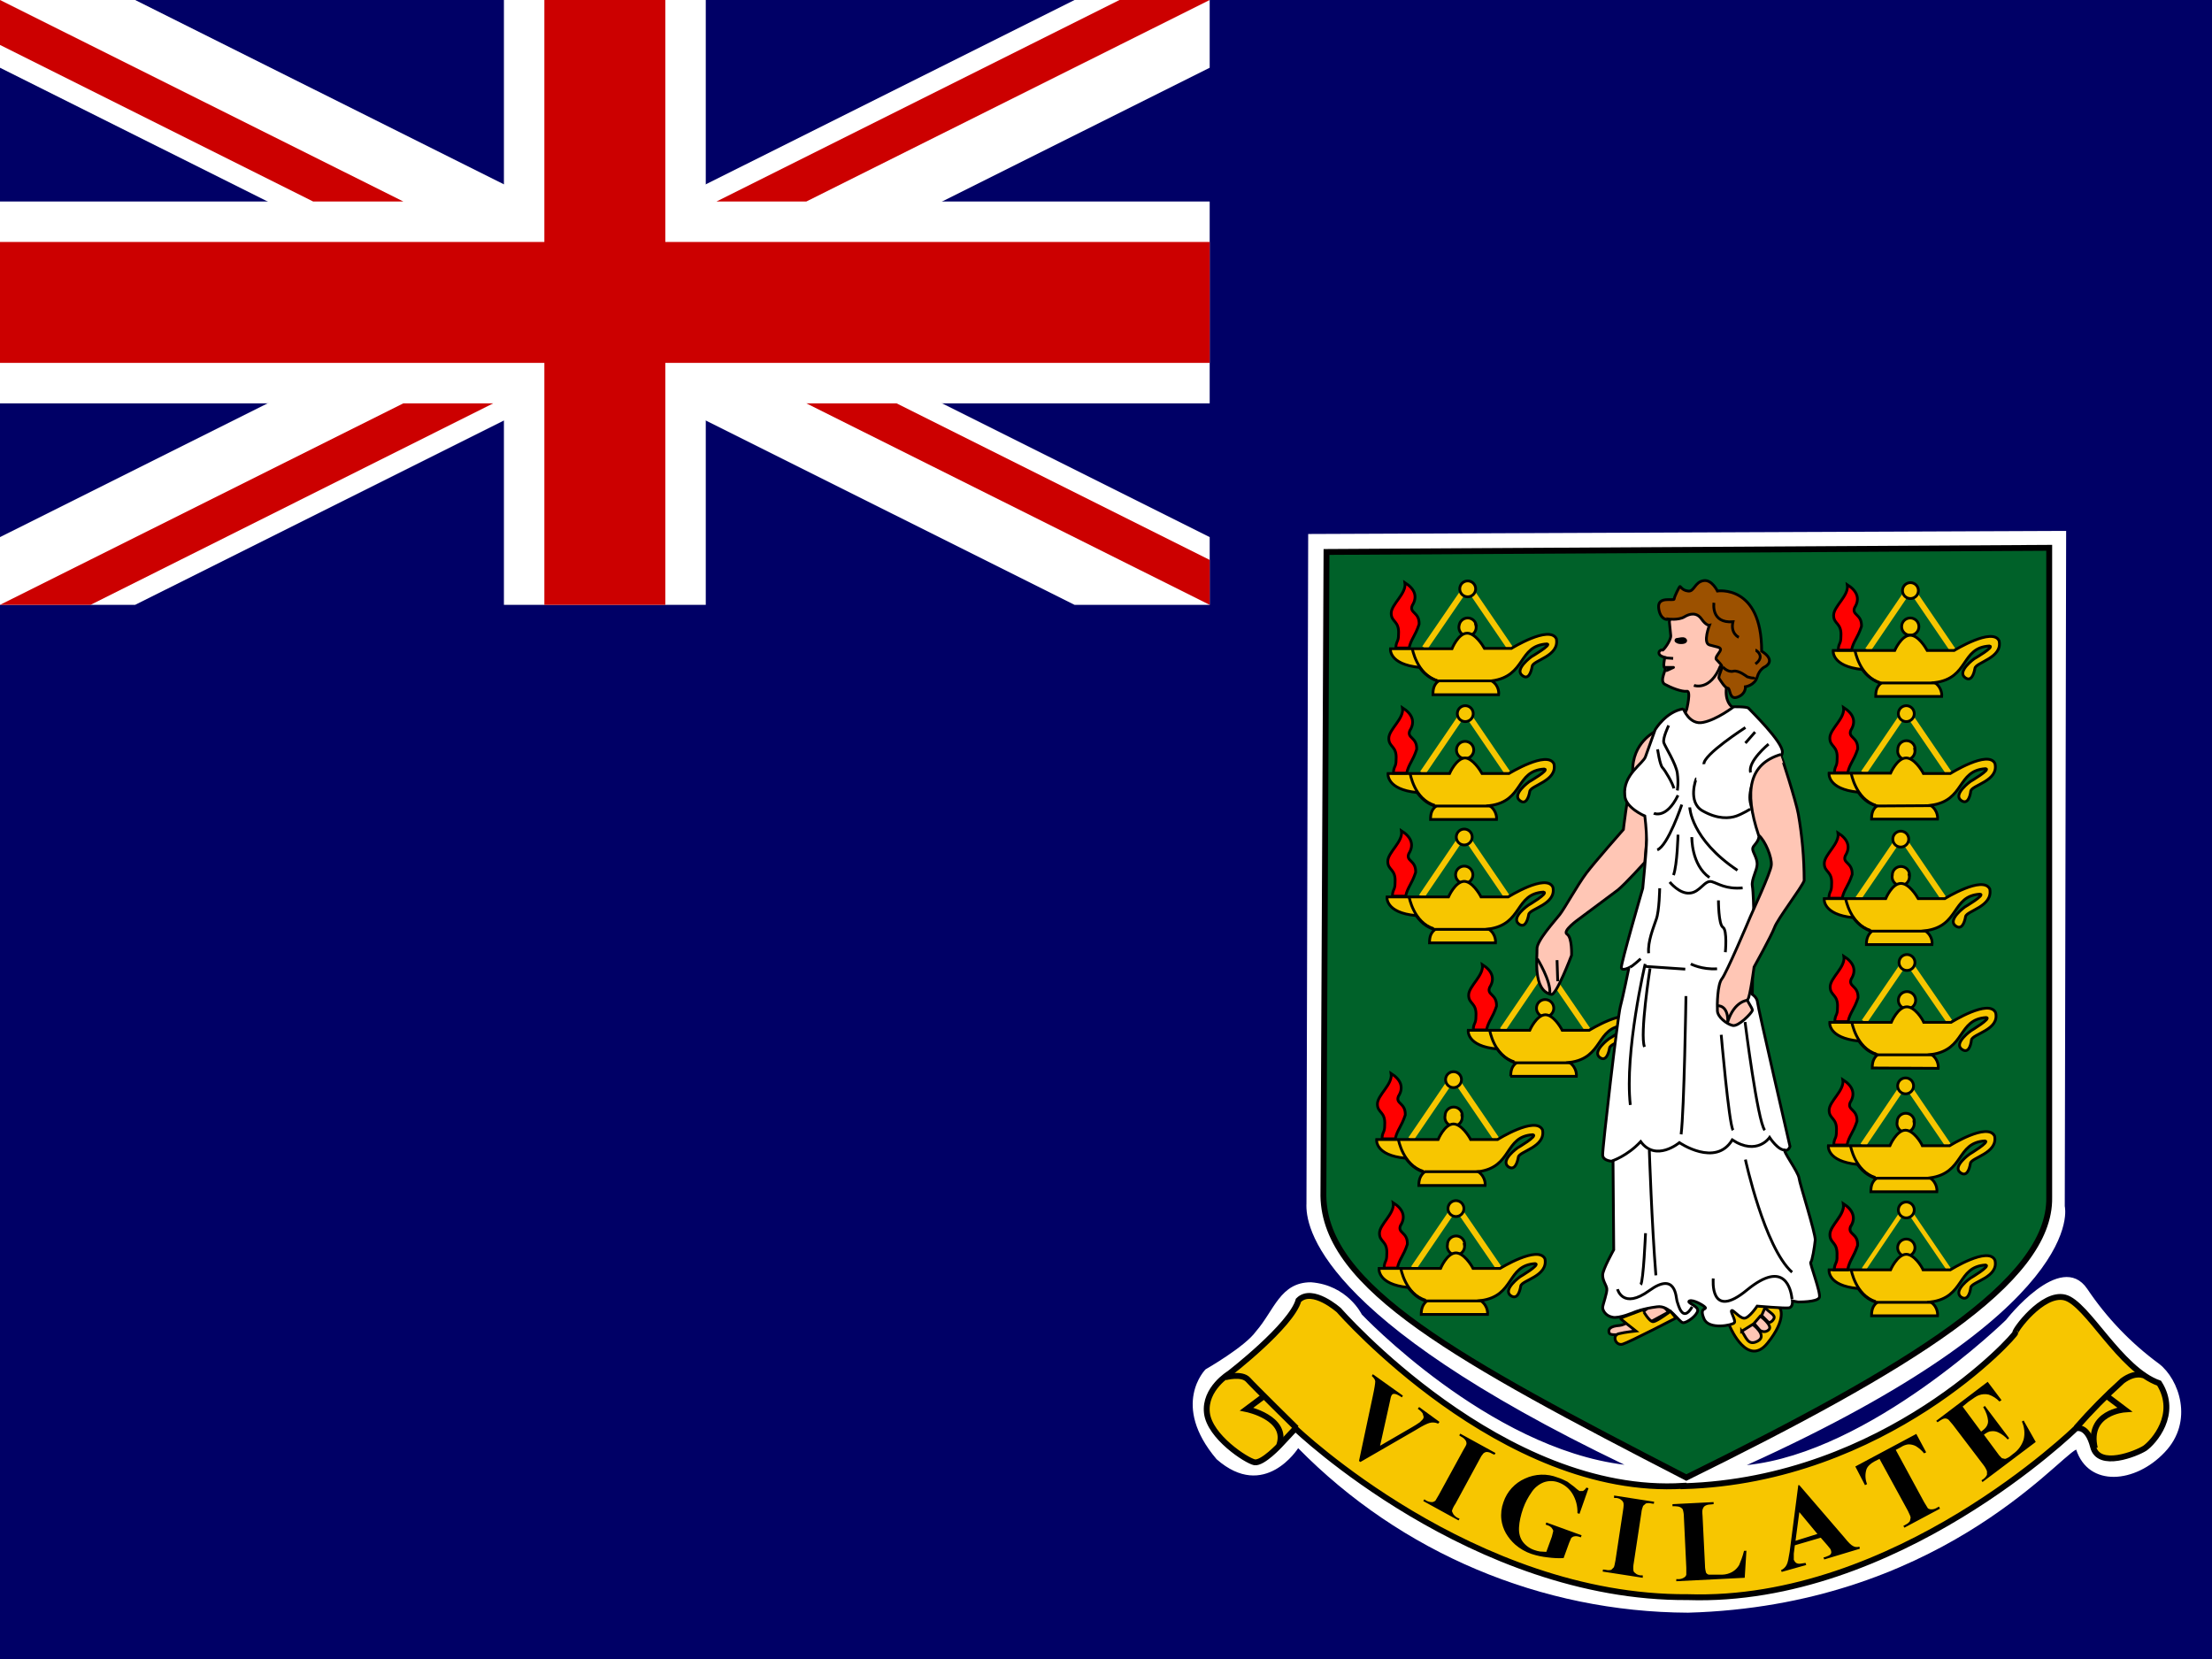
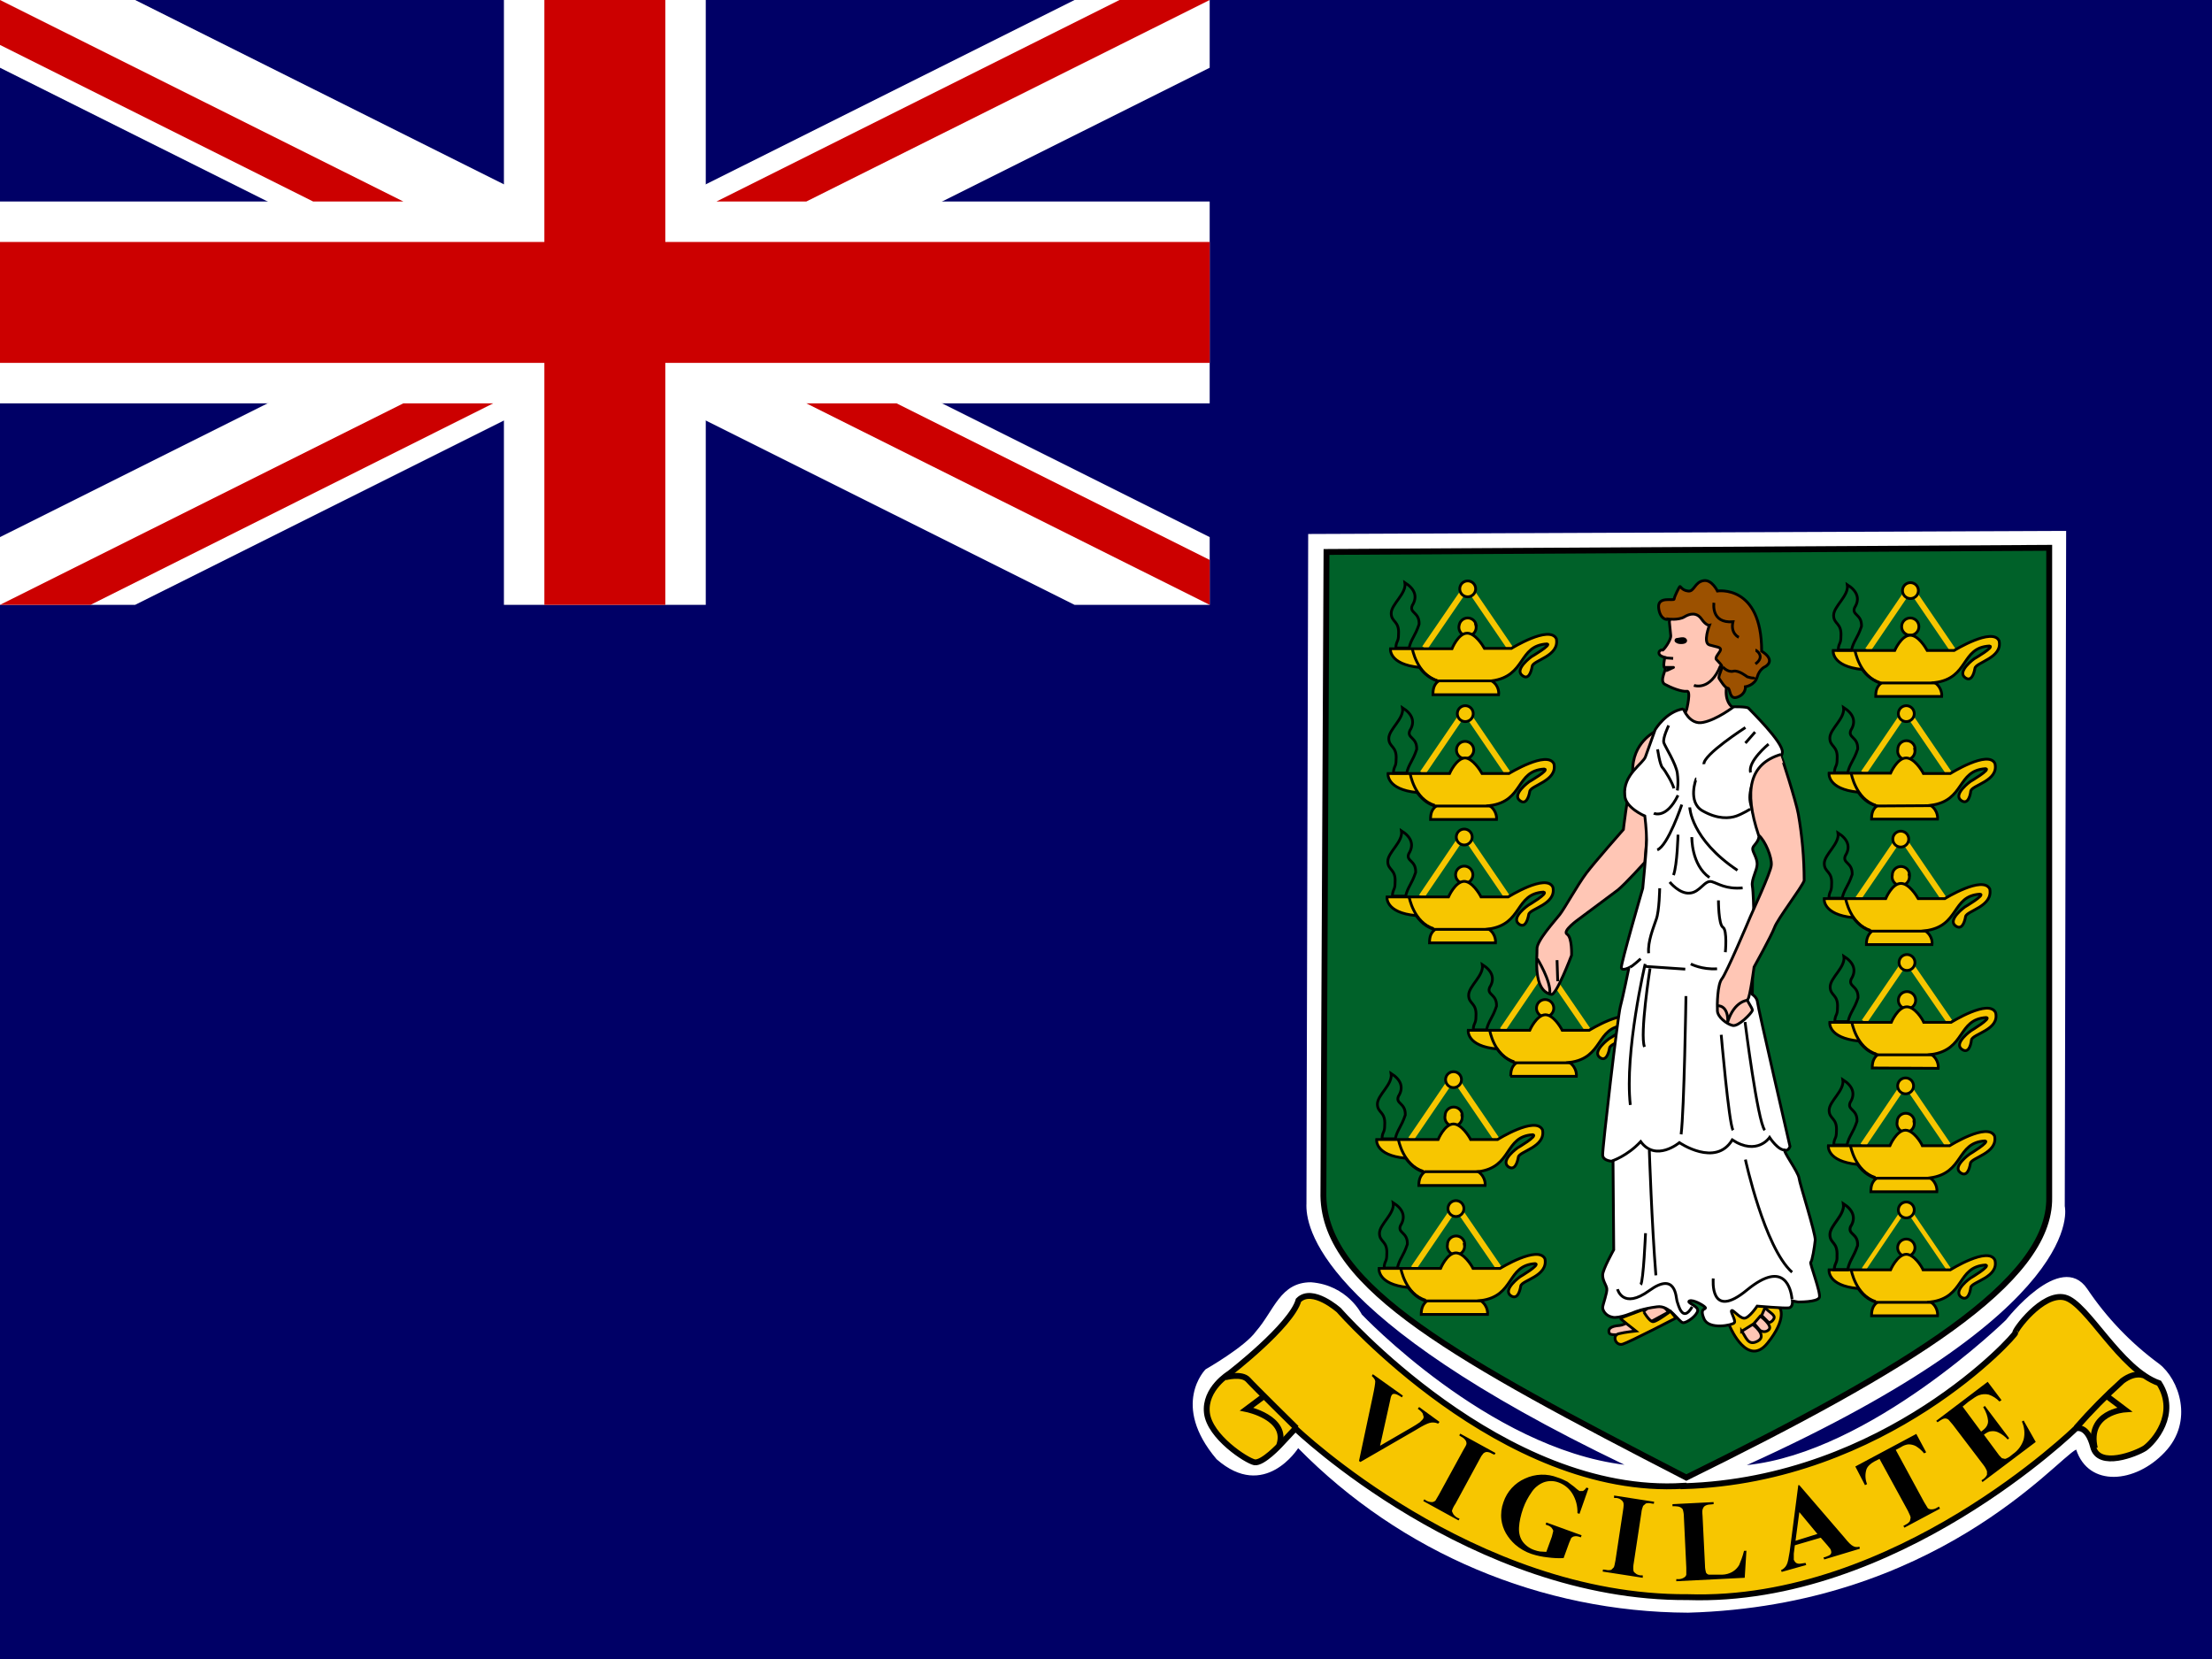
<svg xmlns="http://www.w3.org/2000/svg" xmlns:xlink="http://www.w3.org/1999/xlink" id="flag-icon-css-vg" viewBox="0 0 640 480">
  <defs>
    <linearGradient id="a">
      <stop offset="0" stop-color="red" />
      <stop offset="1" stop-color="#ff0" />
    </linearGradient>
-     <linearGradient id="c" x1="103.1" x2="92.5" y1="111.3" y2="107.8" gradientTransform="matrix(.64274 0 0 1.4534 -94.7 29.2)" gradientUnits="userSpaceOnUse" xlink:href="#a" />
-     <linearGradient id="d" x1="103.1" x2="92.5" y1="111.3" y2="107.8" gradientTransform="matrix(.64274 0 0 1.4534 -94.7 30.2)" gradientUnits="userSpaceOnUse" xlink:href="#a" />
-     <linearGradient id="e" x1="103.1" x2="92.5" y1="111.3" y2="107.8" gradientTransform="matrix(.64274 0 0 1.4534 -98 31)" gradientUnits="userSpaceOnUse" xlink:href="#a" />
-     <linearGradient id="f" x1="103.1" x2="92.5" y1="111.3" y2="107.8" gradientTransform="matrix(.64274 0 0 1.4534 -94.7 32)" gradientUnits="userSpaceOnUse" xlink:href="#a" />
-     <linearGradient id="g" x1="103.1" x2="92.5" y1="111.3" y2="107.8" gradientTransform="matrix(.64274 0 0 1.4534 -94.8 32.8)" gradientUnits="userSpaceOnUse" xlink:href="#a" />
-     <linearGradient id="h" x1="103.1" x2="92.5" y1="111.3" y2="107.8" gradientTransform="matrix(.64274 0 0 1.4534 -94.8 33.8)" gradientUnits="userSpaceOnUse" xlink:href="#a" />
-     <linearGradient id="i" x1="103.1" x2="92.5" y1="111.3" y2="107.8" gradientTransform="matrix(.64274 0 0 1.4534 -98 33.7)" gradientUnits="userSpaceOnUse" xlink:href="#a" />
-     <linearGradient id="j" x1="103.1" x2="92.5" y1="111.3" y2="107.8" gradientTransform="matrix(.64274 0 0 1.4534 -98 32.8)" gradientUnits="userSpaceOnUse" xlink:href="#a" />
-     <linearGradient id="k" x1="103.1" x2="92.5" y1="111.3" y2="107.8" gradientTransform="matrix(.64274 0 0 1.4534 -98 32)" gradientUnits="userSpaceOnUse" xlink:href="#a" />
-     <linearGradient id="l" x1="103.1" x2="92.5" y1="111.3" y2="107.8" gradientTransform="matrix(.8281 0 0 1.8726 602.8 148.2)" gradientUnits="userSpaceOnUse" xlink:href="#a" />
-     <linearGradient id="m" x1="103.1" x2="92.5" y1="111.3" y2="107.8" gradientTransform="matrix(.64274 0 0 1.4534 -98 30.1)" gradientUnits="userSpaceOnUse" xlink:href="#a" />
-     <linearGradient id="n" x1="103.1" x2="92.5" y1="111.3" y2="107.8" gradientTransform="matrix(.64274 0 0 1.4534 -95.3 31)" gradientUnits="userSpaceOnUse" xlink:href="#a" />
+     <linearGradient id="c" x1="103.1" x2="92.5" y1="111.3" y2="107.8" gradientTransform="matrix(.64274 0 0 1.4534 -94.7 29.2)" gradientUnits="userSpaceOnUse" xlink:href="{{asset('#a" />
+     <linearGradient id="d" x1="103.1" x2="92.5" y1="111.3" y2="107.8" gradientTransform="matrix(.64274 0 0 1.4534 -94.7 30.2)" gradientUnits="userSpaceOnUse" xlink:href="{{asset('#a" />
+     <linearGradient id="e" x1="103.1" x2="92.5" y1="111.3" y2="107.8" gradientTransform="matrix(.64274 0 0 1.4534 -98 31)" gradientUnits="userSpaceOnUse" xlink:href="{{asset('#a" />
+     <linearGradient id="f" x1="103.1" x2="92.5" y1="111.3" y2="107.8" gradientTransform="matrix(.64274 0 0 1.4534 -94.7 32)" gradientUnits="userSpaceOnUse" xlink:href="{{asset('#a" />
+     <linearGradient id="g" x1="103.1" x2="92.5" y1="111.3" y2="107.8" gradientTransform="matrix(.64274 0 0 1.4534 -94.8 32.8)" gradientUnits="userSpaceOnUse" xlink:href="{{asset('#a" />
+     <linearGradient id="h" x1="103.1" x2="92.5" y1="111.3" y2="107.8" gradientTransform="matrix(.64274 0 0 1.4534 -94.8 33.8)" gradientUnits="userSpaceOnUse" xlink:href="{{asset('#a" />
+     <linearGradient id="i" x1="103.1" x2="92.5" y1="111.3" y2="107.8" gradientTransform="matrix(.64274 0 0 1.4534 -98 33.7)" gradientUnits="userSpaceOnUse" xlink:href="{{asset('#a" />
+     <linearGradient id="j" x1="103.1" x2="92.5" y1="111.3" y2="107.8" gradientTransform="matrix(.64274 0 0 1.4534 -98 32.8)" gradientUnits="userSpaceOnUse" xlink:href="{{asset('#a" />
+     <linearGradient id="k" x1="103.1" x2="92.5" y1="111.3" y2="107.8" gradientTransform="matrix(.64274 0 0 1.4534 -98 32)" gradientUnits="userSpaceOnUse" xlink:href="{{asset('#a" />
+     <linearGradient id="l" x1="103.1" x2="92.5" y1="111.3" y2="107.8" gradientTransform="matrix(.8281 0 0 1.8726 602.8 148.2)" gradientUnits="userSpaceOnUse" xlink:href="{{asset('#a" />
+     <linearGradient id="m" x1="103.1" x2="92.5" y1="111.3" y2="107.8" gradientTransform="matrix(.64274 0 0 1.4534 -98 30.1)" gradientUnits="userSpaceOnUse" xlink:href="{{asset('#a" />
+     <linearGradient id="n" x1="103.1" x2="92.5" y1="111.3" y2="107.8" gradientTransform="matrix(.64274 0 0 1.4534 -95.3 31)" gradientUnits="userSpaceOnUse" xlink:href="{{asset('#a" />
    <clipPath id="vg-b">
      <path fill-opacity=".7" d="M0 0h640v480H0z" />
    </clipPath>
  </defs>
  <g clip-path="url(#vg-b)">
    <path fill="#006" d="M0 0h960v480H0z" />
    <path fill="#006" fill-rule="evenodd" d="M0 0h350v175H0z" />
    <g stroke-width="1pt">
      <path fill="#fff" d="M0 0v19.6L310.9 175H350v-19.6L39.1 0H0zm350 0v19.6L39.1 175H0v-19.6L310.9 0H350z" />
      <path fill="#fff" d="M145.8 0v175h58.4V0h-58.4zM0 58.3v58.4h350V58.3H0z" />
      <path fill="#c00" d="M0 70v35h350V70H0zM157.5 0v175h35V0h-35zM0 175l116.7-58.3h26L26.2 175H0zM0 0l116.7 58.3H90.6L0 13V0zm207.3 58.3L323.9 0H350L233.3 58.3h-26zM350 175l-116.7-58.3h26.1L350 162v13z" />
    </g>
    <path fill="#fff" fill-rule="evenodd" d="M378.5 154.5l219.3-.9-.4 195.4s7.7 29.7-92 74.9c35.9-3.7 75-42 75-42s15.8-20.3 23.5-9a87 87 0 0020.8 21.7c5.7 4.4 10.2 16.6 1.6 25.6-8.5 9-22 10.2-25.6-.8-5.7 2.8-40.7 45.2-112.3 47.2A159 159 0 01375.6 419s-9.7 15.4-23.6 3.2c-13.4-15.8-3.2-26-3.2-26s11.4-6.5 14.6-11c5.3-6.1 7-14.2 15.9-14.2 10.6.8 14.7 9.3 14.7 9.3s36.6 38.7 76 43.5c-89-42.7-92.3-69.1-92-75.6l.5-193.7z" />
    <path fill="#006129" fill-rule="evenodd" stroke="#000" stroke-width="1.7" d="M383.8 159.7l209.1-1.2v188c.4 24.4-40.7 49.3-105 81-66.3-34.2-104.5-55-105-81.4l.9-186.4z" />
    <path fill="none" stroke="#f7c600" stroke-width="1.7" d="M409 366.9l12.3-18.1 12.4 18.1" />
    <path fill="#f7c600" fill-rule="evenodd" stroke="#000" stroke-width=".8" d="M423.7 360.1a2.5 2.5 0 11-4.9 0 2.5 2.5 0 015 0z" />
    <path fill="#f7c600" fill-rule="evenodd" stroke="#000" stroke-width=".8" d="M411.2 380.3h19.2s.3-2.4-2-4c10-1.3 7.4-10.2 15.8-10.7 1.6.3-4.4 3.8-4.4 3.8s-5 3.6-2.8 5.4c1.9 1.4 2.7-.9 3-2.7.2-1.7 8-2.8 7-7.9-2-4-13 2.8-13 2.8h-7.8c-.5-1-2.7-4.5-5-4.5-2.6.1-4.4 4.5-4.4 4.5H399s-.6 4.6 8.4 5.5c2 2.6 3.6 3.4 5.3 4-1.1 1-1.5 2.2-1.5 3.8z" />
    <path fill="none" stroke="#000" stroke-width=".8" d="M412.6 376.4h16m-23.3-9.4s1.3 7.5 7.2 9.2" />
    <path fill="url(#c)" fill-rule="evenodd" stroke="#000" stroke-width=".6" d="M66.3 170.5c.5-2.1 1.3-2.5 2.2-5.2.1-2.7-2.2-2.4-1.5-4.1 1.2-1.9.6-3.6-1.6-5 .4 2.4-3 4.7-3 6.7s1.8 1.6 1.6 4.6c0 1.8-.5 1.3-.6 3h3z" transform="translate(316.6 141.4) scale(1.3225)" />
    <path fill="#f7c600" fill-rule="evenodd" stroke="#000" stroke-width=".8" d="M423.5 349.2a2.3 2.3 0 11-4.5 0 2.3 2.3 0 014.5 0z" />
    <path fill="none" stroke="#f7c600" stroke-width="1.7" d="M408.2 329.6l12.4-18.2 12.4 18.2" />
    <path fill="#f7c600" fill-rule="evenodd" stroke="#000" stroke-width=".8" d="M423 322.8a2.5 2.5 0 11-4.9 0 2.5 2.5 0 015 0z" />
    <path fill="#f7c600" fill-rule="evenodd" stroke="#000" stroke-width=".8" d="M410.5 343h19.2s.3-2.4-2-4c10-1.3 7.4-10.2 15.8-10.7 1.6.3-4.4 3.8-4.4 3.8s-5 3.5-2.8 5.4c1.9 1.4 2.7-1 3-2.7.2-1.7 8-2.9 7-7.9-2-4.1-13 2.8-13 2.8h-7.8c-.5-1-2.7-4.5-5-4.5-2.6.1-4.4 4.5-4.4 4.5h-17.8s-.6 4.6 8.4 5.4c2 2.7 3.6 3.4 5.3 4.1-1.1 1-1.5 2.2-1.5 3.8z" />
    <path fill="none" stroke="#000" stroke-width=".8" d="M412 339h15.9m-23.3-9.3s1.3 7.4 7.2 9.2" />
    <path fill="url(#d)" fill-rule="evenodd" stroke="#000" stroke-width=".6" d="M66.3 170.5c.5-2.1 1.3-2.5 2.2-5.2.1-2.7-2.2-2.4-1.5-4.1 1.2-1.9.6-3.6-1.6-5 .4 2.4-3 4.7-3 6.7s1.8 1.6 1.6 4.6c0 1.8-.5 1.3-.6 3h3z" transform="translate(316 104) scale(1.3225)" />
    <path fill="#f7c600" fill-rule="evenodd" stroke="#000" stroke-width=".8" d="M422.8 311.9a2.3 2.3 0 11-4.5 0 2.3 2.3 0 014.5 0z" />
    <path fill="none" stroke="#f7c600" stroke-width="1.7" d="M539.4 295.6l12.3-18 12.4 18" />
    <path fill="#f7c600" fill-rule="evenodd" stroke="#000" stroke-width=".8" d="M554.2 288.9a2.5 2.5 0 11-4.9 0 2.5 2.5 0 014.9 0z" />
    <path fill="#f7c600" fill-rule="evenodd" stroke="#000" stroke-width=".8" d="M541.7 309l19.1.1s.3-2.5-2-4c10-1.4 7.5-10.2 15.9-10.7 1.6.2-4.4 3.8-4.4 3.8s-5 3.5-2.8 5.3c1.9 1.5 2.7-.8 2.9-2.6.3-1.8 8.2-2.9 7-7.9-1.9-4.1-12.9 2.8-12.9 2.8h-7.9c-.4-1-2.6-4.5-4.9-4.5-2.6 0-4.5 4.5-4.5 4.5h-17.8s-.6 4.5 8.4 5.4c2 2.7 3.6 3.4 5.4 4-1.2 1-1.5 2.3-1.5 3.8z" />
    <path fill="none" stroke="#000" stroke-width=".8" d="M543 305.2h16m-23.2-9.4s1.3 7.4 7.1 9.2" />
    <path fill="url(#e)" fill-rule="evenodd" stroke="#000" stroke-width=".6" d="M66.3 170.5c.5-2.1 1.3-2.5 2.2-5.2.1-2.7-2.2-2.4-1.5-4.1 1.2-1.9.6-3.6-1.6-5 .4 2.4-3 4.7-3 6.7s1.8 1.6 1.6 4.6c0 1.8-.5 1.3-.6 3h3z" transform="translate(447 70.1) scale(1.3225)" />
    <path fill="#f7c600" fill-rule="evenodd" stroke="#000" stroke-width=".8" d="M554 278a2.3 2.3 0 11-4.5 0 2.3 2.3 0 014.5 0z" />
    <path fill="none" stroke="#f7c600" stroke-width="1.7" d="M411.3 259.4l12.3-18.2 12.4 18.2" />
    <path fill="#f7c600" fill-rule="evenodd" stroke="#000" stroke-width=".8" d="M426.1 252.6a2.5 2.5 0 11-4.9 0 2.5 2.5 0 014.9 0z" />
    <path fill="#f7c600" fill-rule="evenodd" stroke="#000" stroke-width=".8" d="M413.6 272.8h19.1s.3-2.5-2-4c10-1.4 7.5-10.2 15.9-10.7 1.6.3-4.4 3.8-4.4 3.8s-5.1 3.5-2.8 5.4c1.8 1.4 2.6-1 2.9-2.7.2-1.7 8.1-2.9 7-7.9-1.9-4.1-12.9 2.8-12.9 2.8h-7.9c-.5-1-2.6-4.5-4.9-4.5-2.6.1-4.5 4.5-4.5 4.5h-17.8s-.6 4.6 8.4 5.4c2 2.7 3.6 3.4 5.4 4.1-1.2 1-1.5 2.2-1.5 3.8z" />
    <path fill="none" stroke="#000" stroke-width=".8" d="M415 268.9h16m-23.3-9.4s1.3 7.4 7.1 9.2" />
    <path fill="url(#f)" fill-rule="evenodd" stroke="#000" stroke-width=".6" d="M66.3 170.5c.5-2.1 1.3-2.5 2.2-5.2.1-2.7-2.2-2.4-1.5-4.1 1.2-1.9.6-3.6-1.6-5 .4 2.4-3 4.7-3 6.7s1.8 1.6 1.6 4.6c0 1.8-.5 1.3-.6 3h3z" transform="translate(319 33.8) scale(1.3225)" />
    <path fill="#f7c600" fill-rule="evenodd" stroke="#000" stroke-width=".8" d="M425.9 241.7a2.3 2.3 0 11-4.5 0 2.3 2.3 0 014.5 0z" />
    <path fill="none" stroke="#f7c600" stroke-width="1.7" d="M411.6 223.7l12.3-18.1 12.4 18.2" />
    <path fill="#f7c600" fill-rule="evenodd" stroke="#000" stroke-width=".8" d="M426.4 217a2.5 2.5 0 11-5 0 2.5 2.5 0 015 0z" />
    <path fill="#f7c600" fill-rule="evenodd" stroke="#000" stroke-width=".8" d="M413.9 237.1H433s.3-2.4-2-4c10-1.3 7.4-10.1 15.8-10.6 1.7.2-4.4 3.7-4.4 3.7s-5 3.6-2.7 5.4c1.8 1.4 2.6-.9 2.9-2.6.2-1.8 8.1-3 7-8-1.9-4-13 2.8-13 2.8h-7.8c-.5-.9-2.7-4.4-4.9-4.5-2.6.1-4.5 4.5-4.5 4.5h-17.8s-.6 4.6 8.4 5.5c2 2.6 3.6 3.4 5.4 4-1.2 1-1.5 2.2-1.5 3.8z" />
    <path fill="none" stroke="#000" stroke-width=".8" d="M415.3 233.2h15.9m-23.2-9.4s1.2 7.5 7.1 9.2" />
    <path fill="url(#g)" fill-rule="evenodd" stroke="#000" stroke-width=".6" d="M66.3 170.5c.5-2.1 1.3-2.5 2.2-5.2.1-2.7-2.2-2.4-1.5-4.1 1.2-1.9.6-3.6-1.6-5 .4 2.4-3 4.7-3 6.7s1.8 1.6 1.6 4.6c0 1.8-.5 1.3-.6 3h3z" transform="translate(319.3 -1.8) scale(1.3225)" />
    <path fill="#f7c600" fill-rule="evenodd" stroke="#000" stroke-width=".8" d="M426.2 206a2.3 2.3 0 11-4.5 0 2.3 2.3 0 014.5 0z" />
    <path fill="none" stroke="#f7c600" stroke-width="1.7" d="M412.2 187.5l12.4-18.1 12.4 18.2" />
    <path fill="#f7c600" fill-rule="evenodd" stroke="#000" stroke-width=".8" d="M427 180.8a2.5 2.5 0 11-4.8 0 2.5 2.5 0 014.9 0z" />
    <path fill="#f7c600" fill-rule="evenodd" stroke="#000" stroke-width=".8" d="M414.6 201h19s.4-2.5-2-4c10.1-1.4 7.5-10.2 16-10.7 1.5.2-4.5 3.7-4.5 3.7s-5 3.6-2.7 5.4c1.8 1.5 2.6-.9 2.9-2.6.2-1.8 8-2.9 7-8-2-4-13 2.8-13 2.8h-7.8c-.5-.9-2.7-4.4-5-4.4-2.6 0-4.4 4.5-4.4 4.5h-17.8s-.6 4.5 8.4 5.4a10.8 10.8 0 005.4 4c-1.2 1-1.5 2.2-1.5 3.8z" />
    <path fill="none" stroke="#000" stroke-width=".8" d="M416 197h15.9m-23.3-9.4s1.3 7.5 7.2 9.3" />
    <path fill="url(#h)" fill-rule="evenodd" stroke="#000" stroke-width=".6" d="M66.3 170.5c.5-2.1 1.3-2.5 2.2-5.2.1-2.7-2.2-2.4-1.5-4.1 1.2-1.9.6-3.6-1.6-5 .4 2.4-3 4.7-3 6.7s1.8 1.6 1.6 4.6c0 1.8-.5 1.3-.6 3h3z" transform="translate(320 -38) scale(1.3225)" />
    <path fill="#f7c600" fill-rule="evenodd" stroke="#000" stroke-width=".8" d="M426.9 169.9a2.3 2.3 0 11-4.5 0 2.3 2.3 0 014.5 0z" />
    <path fill="none" stroke="#f7c600" stroke-width="1.7" d="M540.4 188.1l12.3-18.1 12.4 18.2" />
    <path fill="#f7c600" fill-rule="evenodd" stroke="#000" stroke-width=".8" d="M555.2 181.3a2.5 2.5 0 11-5 0 2.5 2.5 0 015 0z" />
    <path fill="#f7c600" fill-rule="evenodd" stroke="#000" stroke-width=".8" d="M542.7 201.5h19.1s.3-2.4-2-4c10-1.3 7.4-10.1 15.8-10.6 1.7.2-4.4 3.7-4.4 3.7s-5 3.6-2.7 5.4c1.8 1.4 2.6-.9 2.9-2.6.2-1.8 8.1-3 7-8-1.9-4-13 2.8-13 2.8h-7.8c-.5-.9-2.6-4.4-4.9-4.4-2.6 0-4.5 4.4-4.5 4.4h-17.8s-.6 4.6 8.4 5.5a10.8 10.8 0 005.4 4c-1.2 1-1.5 2.2-1.5 3.8z" />
    <path fill="none" stroke="#000" stroke-width=".8" d="M544 197.6h16m-23.3-9.4s1.3 7.5 7.2 9.3" />
    <path fill="url(#i)" fill-rule="evenodd" stroke="#000" stroke-width=".6" d="M66.3 170.5c.5-2.1 1.3-2.5 2.2-5.2.1-2.7-2.2-2.4-1.5-4.1 1.2-1.9.6-3.6-1.6-5 .4 2.4-3 4.7-3 6.7s1.8 1.6 1.6 4.6c0 1.8-.5 1.3-.6 3h3z" transform="translate(448 -37.4) scale(1.3225)" />
    <path fill="#f7c600" fill-rule="evenodd" stroke="#000" stroke-width=".8" d="M555 170.4a2.3 2.3 0 11-4.5 0 2.3 2.3 0 014.5 0z" />
    <path fill="none" stroke="#f7c600" stroke-width="1.7" d="M539.2 223.6l12.3-18.1 12.4 18.2" />
    <path fill="#f7c600" fill-rule="evenodd" stroke="#000" stroke-width=".8" d="M554 216.8a2.5 2.5 0 11-4.9 0 2.5 2.5 0 015 0z" />
    <path fill="#f7c600" fill-rule="evenodd" stroke="#000" stroke-width=".8" d="M541.5 237h19.1s.3-2.4-2-4c10-1.3 7.5-10.1 15.9-10.6 1.6.2-4.4 3.7-4.4 3.7s-5 3.6-2.8 5.4c1.9 1.5 2.7-.9 2.9-2.6.3-1.8 8.2-2.9 7-8-1.9-4-12.9 2.9-12.9 2.9h-7.8c-.5-1-2.7-4.5-5-4.5-2.6 0-4.5 4.4-4.5 4.4h-17.8s-.6 4.6 8.4 5.5c2 2.7 3.6 3.4 5.4 4-1.2 1-1.5 2.2-1.5 3.8z" />
    <path fill="none" stroke="#000" stroke-width=".8" d="M542.9 233.2l16-.1m-23.3-9.4s1.3 7.5 7.1 9.3" />
    <path fill="url(#j)" fill-rule="evenodd" stroke="#000" stroke-width=".6" d="M66.3 170.5c.5-2.1 1.3-2.5 2.2-5.2.1-2.7-2.2-2.4-1.5-4.1 1.2-1.9.6-3.6-1.6-5 .4 2.4-3 4.7-3 6.7s1.8 1.6 1.6 4.6c0 1.8-.5 1.3-.6 3h3z" transform="translate(446.9 -1.9) scale(1.3225)" />
    <path fill="#f7c600" fill-rule="evenodd" stroke="#000" stroke-width=".8" d="M553.8 206a2.3 2.3 0 11-4.5 0 2.3 2.3 0 014.5 0z" />
    <path fill="none" stroke="#f7c600" stroke-width="1.7" d="M537.6 260l12.4-18.2 12.4 18.2" />
    <path fill="#f7c600" fill-rule="evenodd" stroke="#000" stroke-width=".8" d="M552.4 253.2a2.5 2.5 0 11-4.9 0 2.5 2.5 0 015 0z" />
    <path fill="#f7c600" fill-rule="evenodd" stroke="#000" stroke-width=".8" d="M540 273.3h19s.4-2.4-2-4c10.1-1.3 7.5-10.1 15.9-10.6 1.6.2-4.4 3.7-4.4 3.7s-5 3.6-2.8 5.4c1.9 1.5 2.7-.9 3-2.6s8-2.9 7-8c-2-4-13 2.8-13 2.8H555c-.5-.9-2.7-4.4-5-4.4-2.6 0-4.4 4.4-4.4 4.4h-17.8s-.6 4.6 8.4 5.5a10.8 10.8 0 005.3 4c-1.1 1-1.5 2.2-1.5 3.8z" />
    <path fill="none" stroke="#000" stroke-width=".8" d="M541.3 269.4h16M534 260s1.3 7.4 7.2 9.2" />
    <path fill="url(#k)" fill-rule="evenodd" stroke="#000" stroke-width=".6" d="M66.3 170.5c.5-2.1 1.3-2.5 2.2-5.2.1-2.7-2.2-2.4-1.5-4.1 1.2-1.9.6-3.6-1.6-5 .4 2.4-3 4.7-3 6.7s1.8 1.6 1.6 4.6c0 1.8-.5 1.3-.6 3h3z" transform="translate(445.3 34.4) scale(1.3225)" />
    <path fill="#f7c600" fill-rule="evenodd" stroke="#000" stroke-width=".8" d="M552.2 242.3a2.3 2.3 0 11-4.5 0 2.3 2.3 0 014.5 0z" />
    <path fill="none" stroke="#f7c600" stroke-width="1.3" d="M539.2 367.3l12.3-18.2 12.4 18.2" />
    <path fill="#f7c600" fill-rule="evenodd" stroke="#000" stroke-width=".8" d="M554 360.5a2.5 2.5 0 11-4.9 0 2.5 2.5 0 014.9 0z" />
    <path fill="#f7c600" fill-rule="evenodd" stroke="#000" stroke-width=".8" d="M541.5 380.7h19.1s.3-2.5-2-4c10-1.3 7.5-10.2 15.9-10.7 1.6.3-4.4 3.8-4.4 3.8s-5 3.5-2.8 5.4c1.9 1.4 2.7-1 2.9-2.7.3-1.7 8.2-2.9 7-7.9-1.9-4.1-12.9 2.8-12.9 2.8h-7.9c-.4-1-2.6-4.5-4.9-4.5-2.6.1-4.5 4.5-4.5 4.5h-17.8s-.6 4.6 8.4 5.4c2 2.7 3.6 3.4 5.4 4.1-1.2 1-1.5 2.2-1.5 3.8z" />
    <path fill="none" stroke="#000" stroke-width=".8" d="M542.9 376.8h16m-23.3-9.4s1.3 7.4 7.1 9.2" />
    <path fill="url(#l)" fill-rule="evenodd" stroke="#000" stroke-width=".8" d="M814.5 330.3c.6-2.8 1.6-3.3 2.8-6.8.2-3.5-2.8-3-2-5.3 1.6-2.4.8-4.7-2-6.5.5 3.2-3.8 6.1-3.8 8.7 0 2.6 2.2 2 2 6 .1 2.2-.6 1.7-.8 3.9h3.8z" transform="translate(-301.5 28.3) scale(1.0265)" />
    <path fill="#f7c600" fill-rule="evenodd" stroke="#000" stroke-width=".8" d="M553.8 349.6a2.3 2.3 0 11-4.5 0 2.3 2.3 0 014.5 0z" />
    <path fill="none" stroke="#f7c600" stroke-width="1.7" d="M539 331.4l12.3-18.2 12.4 18.2" />
    <path fill="#f7c600" fill-rule="evenodd" stroke="#000" stroke-width=".8" d="M553.8 324.6a2.5 2.5 0 11-4.9 0 2.5 2.5 0 015 0z" />
    <path fill="#f7c600" fill-rule="evenodd" stroke="#000" stroke-width=".8" d="M541.3 344.8h19.1s.3-2.5-2-4c10-1.4 7.5-10.2 15.9-10.7 1.6.2-4.4 3.8-4.4 3.8s-5 3.5-2.8 5.3c1.9 1.5 2.7-.8 3-2.6.2-1.7 8-2.9 7-7.9-2-4.1-13 2.8-13 2.8h-7.9c-.4-1-2.6-4.5-4.9-4.5-2.6 0-4.5 4.5-4.5 4.5H529s-.6 4.5 8.4 5.4c2 2.7 3.7 3.4 5.4 4.1-1.2 1-1.5 2.2-1.5 3.8z" />
    <path fill="none" stroke="#000" stroke-width=".8" d="M542.7 340.9h16m-23.3-9.4s1.3 7.4 7.2 9.2" />
    <path fill="url(#m)" fill-rule="evenodd" stroke="#000" stroke-width=".6" d="M66.3 170.5c.5-2.1 1.3-2.5 2.2-5.2.1-2.7-2.2-2.4-1.5-4.1 1.2-1.9.6-3.6-1.6-5 .4 2.4-3 4.7-3 6.7s1.8 1.6 1.6 4.6c0 1.8-.5 1.3-.6 3h3z" transform="translate(446.7 105.8) scale(1.3225)" />
    <path fill="#f7c600" fill-rule="evenodd" stroke="#000" stroke-width=".8" d="M553.6 313.7a2.3 2.3 0 11-4.5 0 2.3 2.3 0 014.5 0z" />
    <path fill="none" stroke="#f7c600" stroke-width="1.7" d="M434.7 298l12.3-18.1 12.4 18.1" />
    <path fill="#f7c600" fill-rule="evenodd" stroke="#000" stroke-width=".8" d="M449.5 291.2a2.5 2.5 0 11-4.9 0 2.5 2.5 0 014.9 0z" />
    <path fill="#f7c600" fill-rule="evenodd" stroke="#000" stroke-width=".8" d="M437 311.4h19.1s.3-2.4-2-4c10-1.3 7.5-10.2 15.9-10.7 1.6.3-4.4 3.8-4.4 3.8s-5 3.6-2.8 5.4c1.8 1.4 2.6-1 2.9-2.7s8.1-2.8 7-7.9c-1.9-4-12.9 2.8-12.9 2.8H452c-.5-1-2.6-4.5-4.9-4.5-2.6.1-4.5 4.5-4.5 4.5h-17.8s-.6 4.6 8.4 5.4a10.8 10.8 0 005.4 4.1c-1.2 1-1.5 2.2-1.5 3.8z" />
    <path fill="none" stroke="#000" stroke-width=".8" d="M438.4 307.5h16M431 298s1.2 7.5 7.1 9.2" />
    <path fill="url(#n)" fill-rule="evenodd" stroke="#000" stroke-width=".6" d="M66.3 170.5c.5-2.1 1.3-2.5 2.2-5.2.1-2.7-2.2-2.4-1.5-4.1 1.2-1.9.6-3.6-1.6-5 .4 2.4-3 4.7-3 6.7s1.8 1.6 1.6 4.6c0 1.8-.5 1.3-.6 3h3z" transform="translate(342.4 72.5) scale(1.3225)" />
    <path fill="#f7c600" fill-rule="evenodd" stroke="#000" stroke-width=".8" d="M449.3 280.3a2.3 2.3 0 11-4.5 0 2.3 2.3 0 014.5 0z" />
    <g stroke="#000">
      <path fill="#f7c600" fill-rule="evenodd" stroke-width=".8" d="M500.7 384.2s5 11.5 10.7 4.4 3.6-10.1 3.6-10.1l-12.7-7-3.8 8 2.2 4.7z" />
      <path fill="#ffc6b5" fill-rule="evenodd" stroke-width=".8" d="M511.7 382.6s.8.2 1.5-1-1.5-1.9-2.5-3.3l-1 2.3 2 2zm-28.9-3l-11.2 6.1s-5.6 1.1-6 0c-.4-1.1.2-2 3-2.2 3-.2 10.9-7.4 10.9-7.4l3.3 3.5zm.2-199.7l.4 4c.1 1.4-2.2 4.4-2.4 4.2s-1.2.2-1 1 1.7 1.1 1.7 1.1-.7 3 0 3c.7.2-1.8 3.8 0 4.8s4.9 2.2 6.3 2c1.4-.4 0 5.3 0 5.3l-4 8.3 21.5-2.2-4.5-7s-2-1.4-1.5-5.5c.6-4-.3-22.2-.3-22.2l-15.2-2-1 5.2zm-4 31.7s-6.9 3.2-6.6 11.8c-1.8 8.3-2.7 16.6-2.7 16.6s-8.2 9.3-10.7 12.6-6.3 10.2-7.7 12-6.8 7.7-6.6 10c.1 2.2-1.3 12 4.1 13.1 1.4.6 5.9-11.3 5.9-11.3s.2-5.2-1.3-6.1 3.3-4.3 3.3-4.3l11.4-8.5c2.1-1.7 7.8-8 7.8-8l3.2-38z" />
      <path fill="#fff" fill-rule="evenodd" stroke-width=".8" d="M487 205s1.8 4.9 5.8 4c4-.8 8.8-4.5 8.8-4.5s3.7-.1 4.3.4c.5.6 10.1 9.9 9.8 12.8-.3 2.9-4.4 2-6 4s-4 6.8-3.3 10.4 2.8 8.3 2.5 10.1-1.8 2.4-1.8 3.4 1.3 2.6 1.3 4.4-1.7 4.4-1.4 6.3c.3 1.7.4 7 .4 7l-.4 24.4s1.4.9 1.5 2.3c.1 1.4 9.4 41.7 9.4 41.7s-.4 1.3-1.4 1.1 3.8 6.3 4 8 4.8 16 4.7 18c-.2 2-.9 6.2-1.3 6.4-.4.1 3 8.9 2.5 10.2-.6 1.4-6.2 1.3-6.2 1.3l-1.6-.3s.2 1.8-1 2-9.2-.5-9.2-.5-2.4 3.6-3.8 3.5c-1.4-.1-3.2-2.6-3.6-2.2-.4.4 1.3 2.8.8 3.5-.4.7-7.5 2.2-8.8-1.2-1.4-3.3.8-2.5.4-3.2-.4-.6-3.6-2.4-4.6-1.9s2.5 1.4 2.4 2.8c-.2 1.4-3 3.5-4.2 3.5s-3.8-5.2-7.6-4.6c-4 .5-6.4 1.5-6.4 1.5s-4.6 2-6.5 1.5c-2-.4-2.8-2-2.8-2.8 0-.8 1.4-4.4 1.2-5.5s-1.2-2.2-1.2-3.9c0-1.6 3.2-7.3 3.2-7.3l-.2-25.6s-2.9 0-3-1.8 4.4-40.4 5.1-42.9c.7-2.5 2.5-11.3 2.5-11.3s-2 1-2.2 0 6.2-23 6.2-23 1.1-11 1.1-14c0-2.9-.5-6.9-.5-6.9s-5.7-2.4-5.8-6c-.6-6 5.4-9.2 6-11.2l2.8-7.8s3.1-5.2 8.1-6z" />
      <path fill="#f7c600" fill-rule="evenodd" stroke-width=".8" d="M485 381.3s-13.5 7-15.5 7.6c-2 .6-3.2-2.4-1.2-3 2-.5 5-.8 5-.8s-4.6-3.6-4.5-3.7l6.4-2.4c.1 0 2 3.6 3.2 3.4s4.9-3 4.9-3l1.6 1.9z" />
      <path fill="#ffc6b5" fill-rule="evenodd" stroke-width=".8" d="M503.9 385.1c1.3 1.7 1.8 4.5 4.7 2.9s-1.5-4.8-1.5-4.8l-3.2 2zm5.3-.2s1.4 1 2.6-.2-2.5-3.9-2.5-3.9l-1.8 2.1 1.7 2z" />
      <path fill="none" stroke-width=".8" d="M505 210.5s-12.3 7.9-12 10.6m14.8-9.3L505 215m6.7.3s-6.1 5-5.2 8.2m-23.7-13.6s-1.8 3.7-1.4 5c.4 1.2 3.5 6 3.9 8.8.4 3 0 5 0 5m-5.7-11.9s.6 4.4 1.4 5.3c.8.8 3 4.6 3.3 6m-5.8 7.2s3.6 1.8 7-5.2m5.3-4.8c-.1 0-2.6 6.8 1.8 9.3s7.8 2.2 9.8 1.5c1.9-.7 4-2 4-2m-17.5-.5s.3 9.2 13.8 18.2m-13.2-9.6s-.2 8 5.1 11.7m-8-21.1s-4 11.9-7.1 13.1m6-4.4s-.2 8.6-1.3 11.7m-1.1 2s2.8 3.5 5.8 3.2c3-.2 4.3-3.9 6.4-3.3 2 .6 4 2.2 8.9 1.8m-7 3.6s0 7 1.3 7.8.7 7.2.7 7.2m-19-18.5s-.1 6.6-1 9c-.8 2.4-2.5 6.4-2.2 9.8m-5.3 4c.7-.3 3-2.4 3-2.4m1.3 1.5s-6 25.5-4.3 40.8m5.7-39.5s-3 19.1-1.6 22.7m.1-23.3l11.7.8m1.6-1.5s3.2 1.7 7.6 1.4m-9 7.9s-.5 32.7-1.4 40m18.5-32.5s3.6 28.7 5.7 31.3M498 299.4s2.2 25.4 3.4 27.6m-35 8.9s4.4-1.4 8.3-5.6c4.4 6 11.2.3 11.2.3s10.5 7.2 15.3-.8c7.2 4.7 10.8-.7 10.8-.7s2.6 4 4.6 3.6m-11.6 2.8s5.5 25.4 13.5 32.6m-41.3-35.3s.7 21.3 1.9 36.2m-3-12.2s-.6 14-1.4 14.9M468 373s1.5 6 9.2.4 7.7 2 8 3c.3.7 1.5 6.7 4.4 1.7m6.1-8.2s-1.2 12.4 9.8 3.3c11-9 12.7 0 13 2.7" />
      <path fill="#9c5100" fill-rule="evenodd" stroke-width=".8" d="M482.6 179.1s3 .4 4.7-.6c1.6-1 3.6-1.4 5 .6s2.3 1.8 2.3 1.8-2 5.1 0 5.7c2.1.6 3 .6 3.2 1.2.2.7-1.8 2.3-1.2 3 .5.6 1.5 1.5 1.6 2 .2.6-1.2 3-.8 3.5.4.6 1.7 2.8 2.5 2.8s.3 3.5 2.8 2.6 2.3-3 2.3-3 2.7-.4 3.4-2.8c.7-2.4 2.3-3 2.3-3s3.4-1.7-1-4.5c0-19.4-12.8-17.4-12.8-17.4s-1.6-3.4-4-3c-2.6.4-2.7 3.3-4.5 3-1.8-.2-2.2-1.5-2.4-1.3-.1.1-1.6 2.9-1.6 3.6 0 .7-4.9-1-4.5 2.6s2.8 3.5 2.7 3.2z" />
      <path fill="none" stroke-width=".8" d="M495.9 174.4s-1 6 5.5 5.5c-.8 3.4 1.7 4.5 1.7 4.5m4.8 3.7c.2 0 3 1.8 0 4m-9.4.9s1.4 1.6 3 1.2c1.5-.4 4 1.6 4 1.6s2 .7 2.3.2m-17.7 2.3s4.7 1.8 7.7-5.7m-16.5-2.3l2.8.2" />
      <path fill="none" stroke-linejoin="round" stroke-width=".8" d="M481.7 193.1h2.5l-2.2 1" />
      <path fill="none" stroke-linejoin="round" stroke-width="1.4" d="M485.2 185.3c.4 0 2-.5 2.2 0 .3.3-1.6.6-2.2 0z" />
      <path fill="#ffc6b5" fill-rule="evenodd" stroke-width=".8" d="M515.2 218.3c.1 0 4.5 13.7 5.1 17.2a112 112 0 011.7 19.3c-.7 2-7.8 11.2-8.6 13.6-.9 2.4-5.9 11.4-5.9 11.4s-1.2 8.9-1.8 9.3c-.5.4 1.5 2.6 1.3 3.3-.3.8-4 4.7-5.7 4.3-1.7-.4-4.3-2.4-4.4-4.2s0-7.7 1.3-9.3 7.8-16.9 8.2-17.9c.4-1 6-13 6.1-15 .2-2.2-1.7-7-3.7-8.7-4.3-12.9-2.6-20.6 6.4-23.3z" />
      <path fill="none" stroke-width=".8" d="M450.5 277.8l.2 6.1m-5.9-6.5s4 6.5 3.6 10" />
      <path fill="none" stroke-linejoin="round" stroke-width=".8" d="M497 291s3-.3 2.9 4.6c1.9-6 5.7-6.2 5.7-6.2" />
    </g>
    <path fill="#f7c600" fill-rule="evenodd" stroke="#000" stroke-width="1.7" d="M487.1 430c58.6-1.7 96.5-44 96-44.4-.4-.4 7.8-11.8 14.3-10.2 6.5 1.6 15.9 20.8 27.3 24.8 5.7 9-1.7 17.1-4.1 18.8-2.5 1.6-13.4 6-15-.4-1.7-6.6-5-5.3-5-5.3s-52 50.8-112.3 48.8c-62.2.4-113.5-48.8-113.5-48.8l-4.5 4.8s-4.9 5.3-7.3 5c-2.4-.5-13-7.4-13.8-14.3-.8-7 6.5-11.4 6.5-11.4s17.9-13.8 20-21.2c4-4 11.7 2.9 11.7 2.9s47.2 54.1 99.7 50.8z" />
    <path fill="none" stroke="#000" stroke-width="1.7" d="M354.5 398.5s4.8-1.3 6.6.7c1.8 2 14 14 14 14" />
    <path fill="none" stroke="#000" stroke-width="1.7" d="M365.5 404.1l-4.8 3.6s12.2 2.5 9.4 10.5M620.3 398s-2.4-1.3-6.2 1.5a158.5 158.5 0 00-13.4 13.6" />
    <path fill="none" stroke="#000" stroke-width="1.7" d="M609.4 403.8l5.3 4s-11 .8-8.6 11.2" />
    <path d="M416.5 411.4l-.4.5a3.6 3.6 0 00-2.5-.2c-.7.2-2 .8-3.9 2l-16.1 9.3-.4-.3 4-18.8c.5-2.3.7-3.7.7-4.2s-.4-1-1-1.6l.3-.5 8.7 6.2-.3.5-.3-.2c-.8-.5-1.4-.8-1.8-.8a.8.8 0 00-.8.3 2.4 2.4 0 00-.3.7l-.5 2.3-2.6 11.7 9.3-5.4a26 26 0 002.2-1.4l.8-.8c.2-.2.3-.5.3-.8l-.3-1a5.2 5.2 0 00-1.4-1.3l.4-.5 5.9 4.3m5.8 28l-.3.5-10.2-5.6.3-.5.6.4c.6.3 1.1.4 1.6.4.3 0 .6-.1 1-.4l1-1.7 7-12.8c.6-1 1-1.7 1-2a1.6 1.6 0 00-.3-1 3 3 0 00-1.2-1l-.6-.4.3-.5 10.2 5.6-.3.5-.7-.3a3 3 0 00-1.5-.5c-.3 0-.6.1-1 .4a6.8 6.8 0 00-1.1 1.7l-7 12.9a7.3 7.3 0 00-1 2c0 .3.2.6.4 1 .2.3.6.7 1.1 1l.7.3m37.3-8.8L457 438l-.6-.2a10 10 0 00-1.5-5.7 7.8 7.8 0 00-4-3.2 6.2 6.2 0 00-4.3 0 7.5 7.5 0 00-3.5 2.9 19.4 19.4 0 00-2.4 4.6c-.7 2-1.1 3.8-1.2 5.5s.3 3.1 1.1 4.2a7 7 0 003.4 2.4 8.6 8.6 0 001.6.4l1.8.1 1.6-4.4.4-1.6c0-.3-.2-.6-.5-1a2.8 2.8 0 00-1.2-.7l-.5-.2.2-.6 10.2 3.7-.2.6c-.8-.3-1.4-.4-1.8-.3-.3 0-.7.2-1 .5l-.6 1.4-1.6 4.4c-1.5.1-3 0-4.6-.2a22.8 22.8 0 01-4.7-1 14.1 14.1 0 01-4.7-2.7 13.6 13.6 0 01-2.7-3.3 10.9 10.9 0 01-1.3-3.9 11 11 0 01.6-5.1 11.4 11.4 0 016.2-6.8 12 12 0 019.5-.3c1 .3 2 .8 2.8 1.2l2 1.5a10 10 0 001.5 1.2h1a3 3 0 001-1l.6.2m15.7 25.3v.6l-11.6-1.8.1-.6.8.1a3 3 0 001.6 0l.7-.7c.2-.3.3-1 .5-2l2.2-14.5c.2-1.2.2-1.9.1-2.2a1.6 1.6 0 00-.6-.8c-.3-.3-.8-.5-1.4-.6h-.7v-.7l11.6 1.8-.1.6-.7-.1a3 3 0 00-1.6 0l-.8.7a7 7 0 00-.5 2l-2.2 14.5a7.3 7.3 0 00-.1 2.2c0 .3.3.6.6.8.3.3.8.5 1.4.6h.7m30-7.2l-.5 7.9-19.8 1v-.6h.7a3 3 0 001.6-.5c.3-.2.5-.4.6-.8v-2l-.7-14.7a7.3 7.3 0 00-.3-2.1c-.1-.3-.4-.5-.7-.7-.4-.2-1-.3-1.5-.3h-.8v-.6l11.9-.6v.6l-1 .1a3 3 0 00-1.5.4c-.3.2-.5.5-.6.8-.2.3-.2 1-.1 2.1l.7 14.2c0 1.1.2 1.8.3 2.2.2.3.4.5.8.6h3.9a6.3 6.3 0 002.9-.8 5.5 5.5 0 002-2c.4-1 1-2.4 1.4-4.1h.6m21.6-3.8l-7.5 2.2-.3 2.4v1.8c.3.6.6 1 1.2 1.1.3.1 1 0 2.2-.2l.2.6-7.1 2-.2-.5a3.3 3.3 0 001.6-1.5c.4-.7.6-2 .9-3.8l2.5-19.3h.3l13 15.1c1.2 1.5 2 2.3 2.7 2.6.4.2 1 .3 1.7.1l.1.6-10.3 3.1-.2-.6.5-.1c.8-.3 1.4-.5 1.6-.9a.9.9 0 00.1-.8 2 2 0 00-.2-.6l-.8-1-2-2.3m-.9-1l-5.3-6.4-1.1 8.3 6.4-2m28.5-29l2.9 5.4-.6.3a9.3 9.3 0 00-2.4-2.1 4.5 4.5 0 00-2.2-.5 5 5 0 00-2.1.8l-1.5.8 8.2 15.1 1.1 1.8c.3.2.6.3 1 .3.5 0 1-.1 1.5-.4l.7-.4.3.6L551 442l-.3-.5.7-.4a3 3 0 001.2-1l.2-1c0-.3-.3-1-.8-2l-8.2-15-1.4.7c-1.3.7-2.1 1.5-2.4 2.4a6.3 6.3 0 00.2 4.2l-.6.3-2.8-5.4 17.6-9.4m13.4-8l5.4 7.3.4-.3c1.1-.8 1.7-1.8 1.6-2.9s-.5-2.4-1.4-3.9l.5-.3 7 9.3-.4.4a8.6 8.6 0 00-2.6-2 3.5 3.5 0 00-2.1-.4c-.7 0-1.4.4-2.2 1l3.7 5a9.6 9.6 0 001.5 1.8l.9.2c.3 0 .7-.3 1.3-.6l1-.8a8 8 0 003.1-4.2 8 8 0 00-.5-5.2l.5-.3 3.5 6.2-15.4 11.6-.3-.5.6-.4c.5-.4.8-.8 1-1.2v-1a6.8 6.8 0 00-1-1.8l-8.9-11.7-1.2-1.4a1.6 1.6 0 00-1-.4c-.5 0-1 .3-1.6.7l-.6.4-.4-.4 14.9-11.3 4 5.3-.6.4a7.8 7.8 0 00-3.1-2 5 5 0 00-2.9.2c-.6.2-1.6.9-3 1.9l-1.7 1.4" />
    <path fill="none" d="M380.5 413c72.8 59.1 144.2 60.2 214 0" />
  </g>
</svg>
